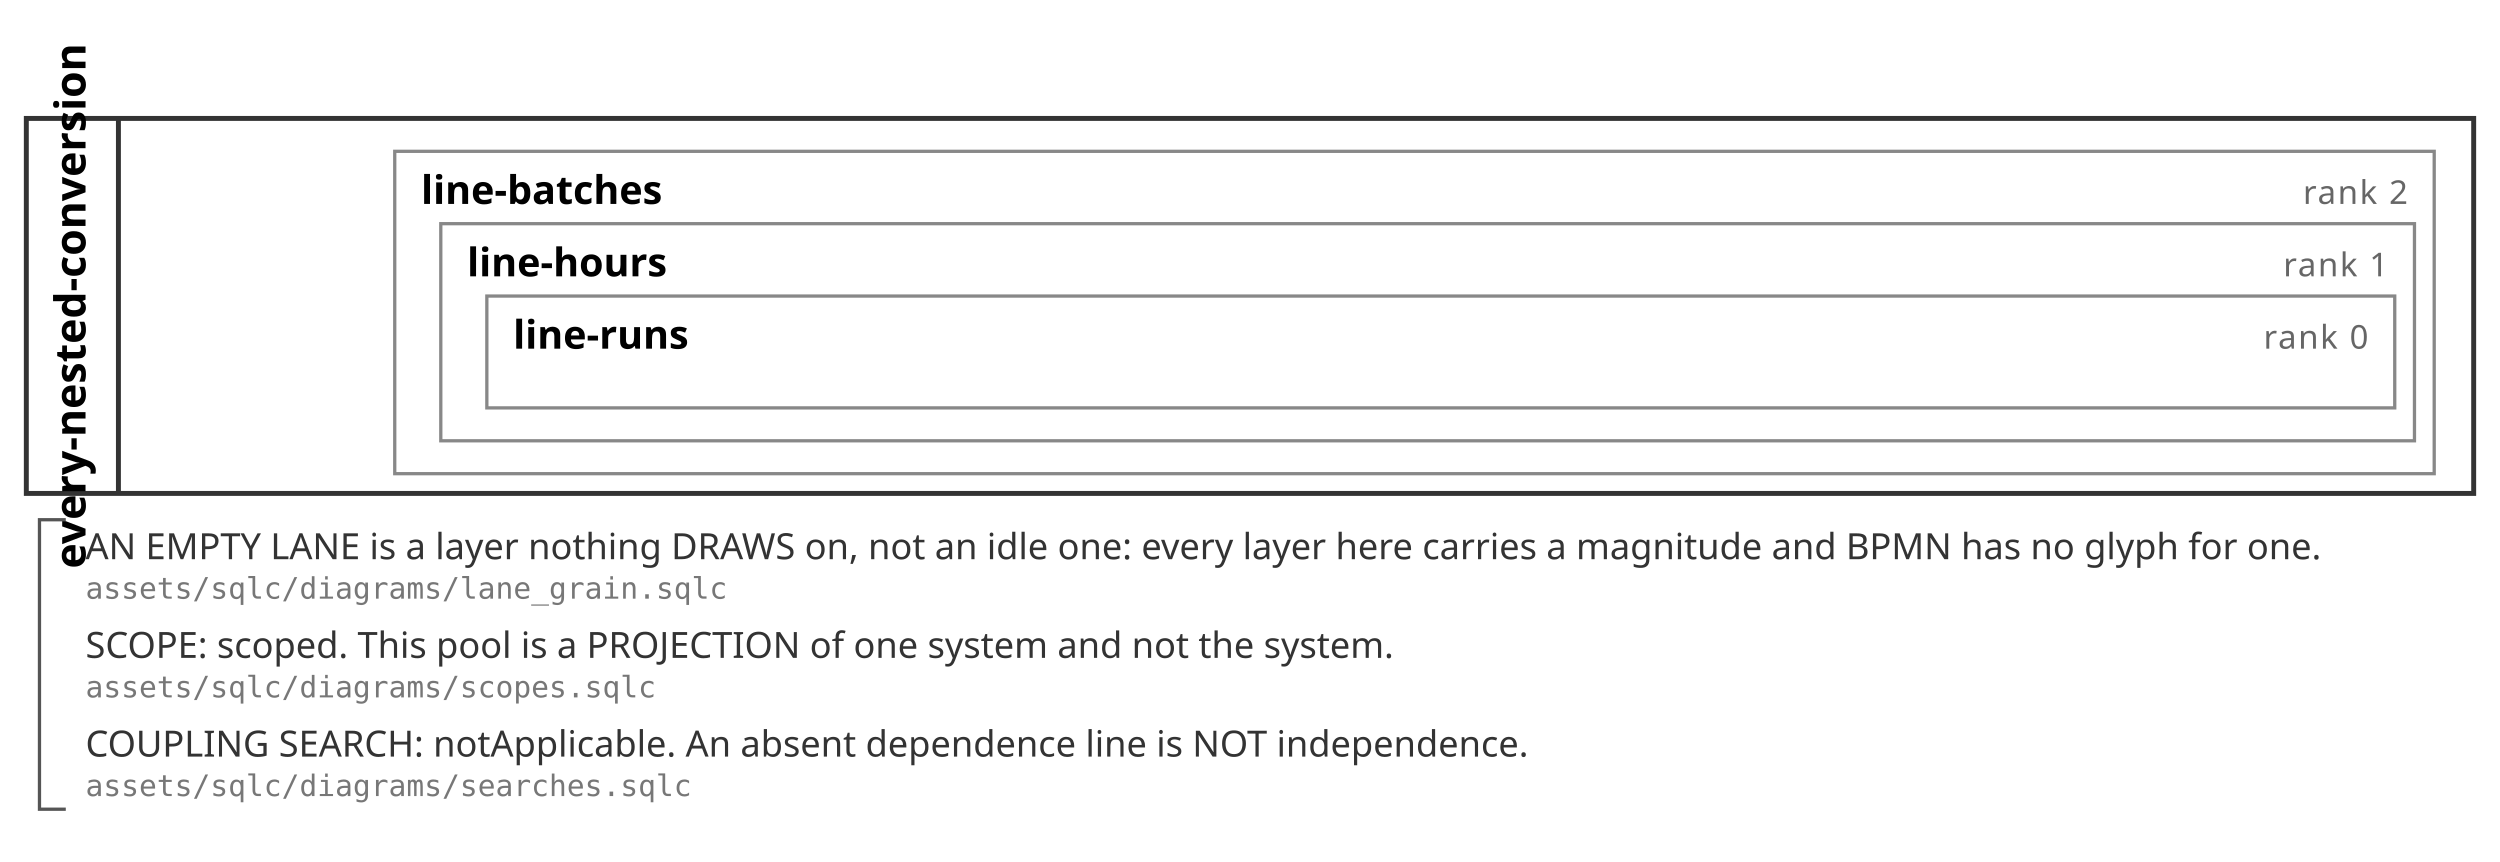
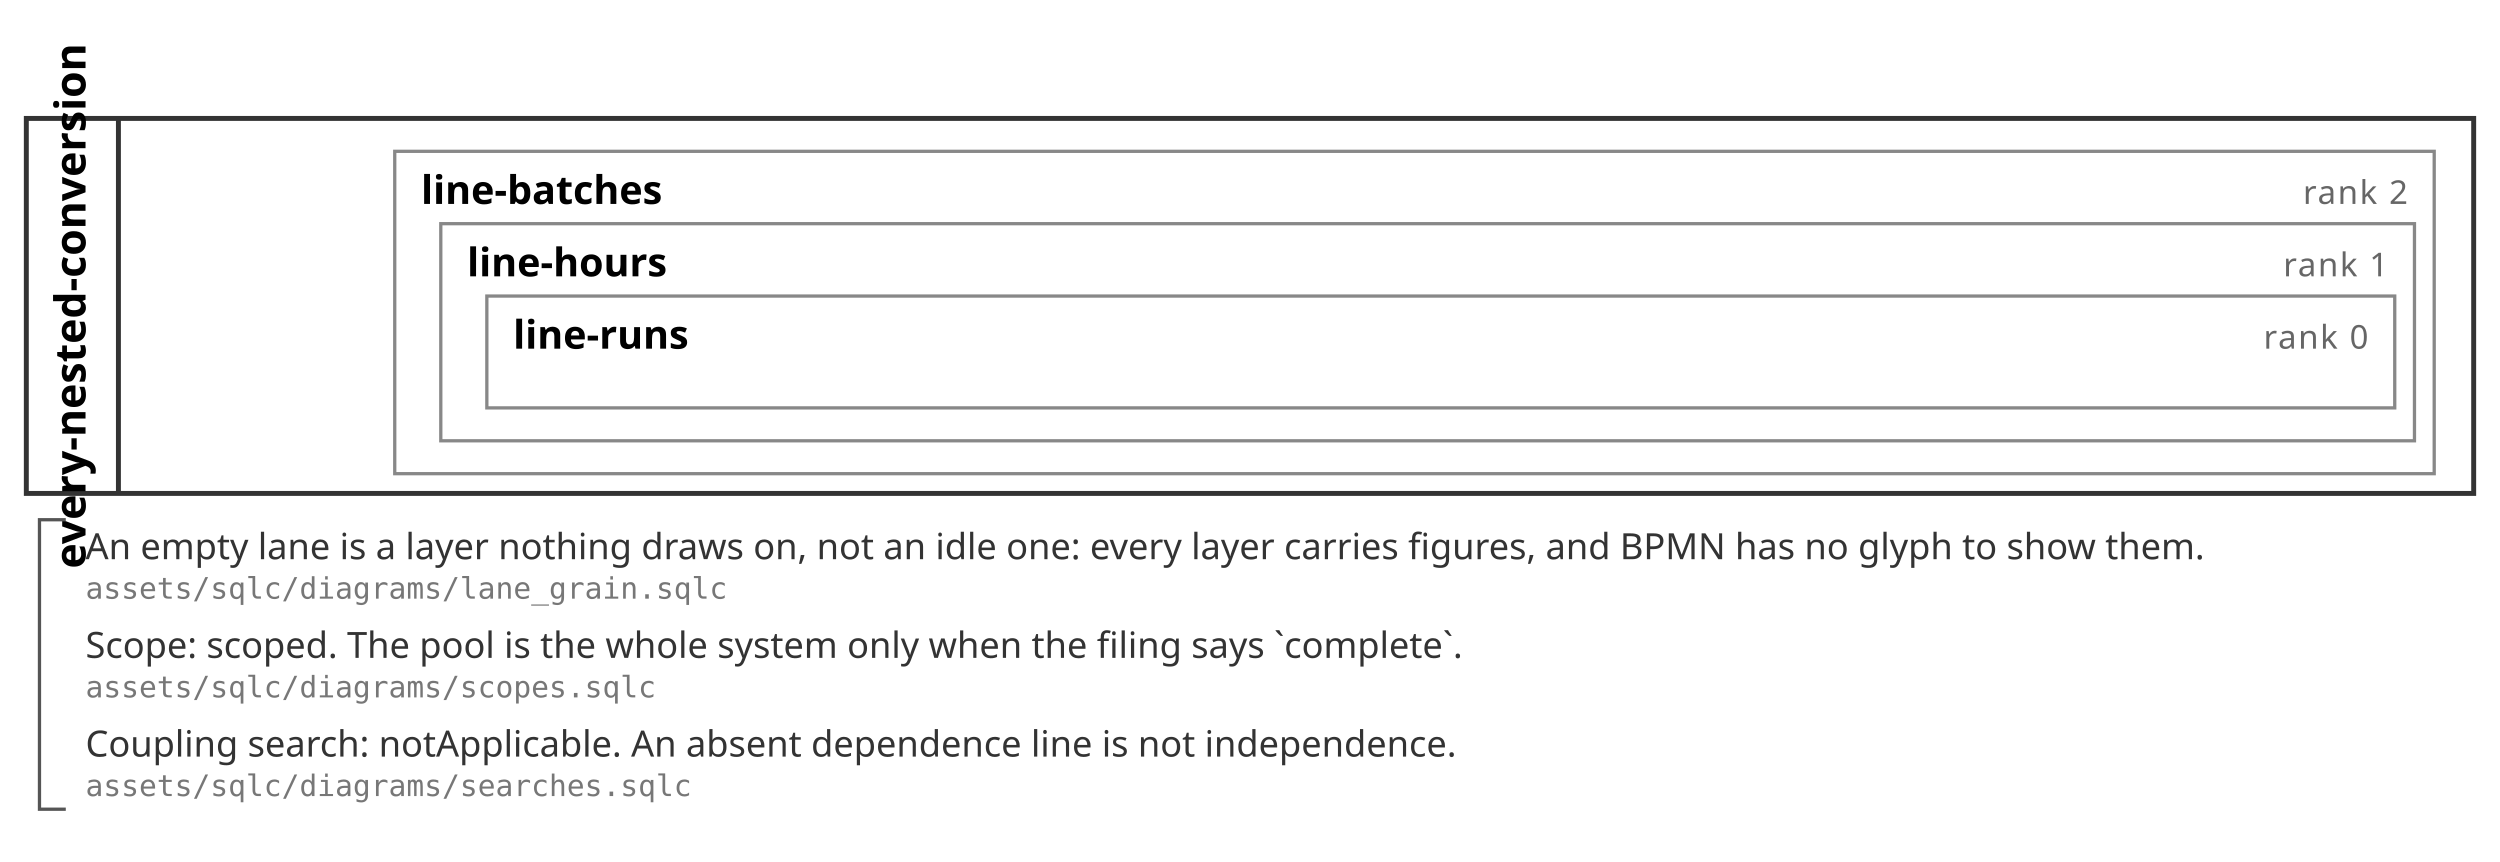
<svg xmlns="http://www.w3.org/2000/svg" viewBox="0 0 760 262" width="760">
  <style>.poolBox{fill:none;stroke:#333;stroke-width:1.5} .laneBox{fill:none;stroke:#888} .activity{fill:#f4f4f4;stroke:#555} .task{stroke-width:1} .callActivity{stroke-width:3.5} .subProcess{stroke-width:1} .marker{fill:none;stroke:#555;stroke-width:1} .laneName{font:12px sans-serif;font-weight:600} .nodeName{font:11px sans-serif} .poolName{font:13px sans-serif;font-weight:700} .rankName{font:10px sans-serif;fill:#666;letter-spacing:.5px} .refuted{stroke:#b00;stroke-width:2.5} .coverName{font:10px sans-serif;fill:#888} .groupBox{fill:none;stroke:#555;stroke-width:1.5;stroke-dasharray:6 4} .groupName{font:10px sans-serif;fill:#555;font-style:italic} .depLine{fill:none;stroke:#555;stroke-width:1.2;stroke-dasharray:3 3} .noteBox{fill:none;stroke:#555;stroke-width:1} .noteText{font:11px sans-serif;fill:#333} .noteCite{font:9px monospace;fill:#777}</style>
  <defs>
    <marker id="depArrow" viewBox="0 0 8 8" refX="7" refY="4" markerWidth="7" markerHeight="7" orient="auto">
      <path d="M0 0 L8 4 L0 8" fill="none" stroke="#555" />
    </marker>
  </defs>
  <g class="pool" data-filing="every-nested-conversion" id="pool-every-nested-conversion">
    <rect id="pool-every-nested-conversion-box" x="8" y="36" width="744" height="114" class="poolBox" />
    <path id="pool-every-nested-conversion-band" d="M36 36 v114" class="poolBox" />
    <text id="pool-every-nested-conversion-name" transform="translate(26,93) rotate(-90)" text-anchor="middle" class="poolName">every-nested-conversion</text>
  </g>
  <g class="lane" data-layer="line-batches" data-rank="2" id="lane_every-nested-conversion_line-batches">
    <rect id="lane_every-nested-conversion_line-batches-box" x="120" y="46" width="620" height="98" class="laneBox" />
    <a href="../graphs/model-layers.svg#lane_every-nested-conversion_line-batches">
      <text id="lane_every-nested-conversion_line-batches-name" x="128" y="62" class="laneName">line-batches</text>
    </a>
    <text id="lane_every-nested-conversion_line-batches-rank" x="732" y="62" class="rankName" text-anchor="end">rank 2</text>
    <g class="lane" data-layer="line-hours" data-rank="1" id="lane_every-nested-conversion_line-hours">
      <rect id="lane_every-nested-conversion_line-hours-box" x="134" y="68" width="600" height="66" class="laneBox" />
      <a href="../graphs/model-layers.svg#lane_every-nested-conversion_line-hours">
        <text id="lane_every-nested-conversion_line-hours-name" x="142" y="84" class="laneName">line-hours</text>
      </a>
      <text id="lane_every-nested-conversion_line-hours-rank" x="726" y="84" class="rankName" text-anchor="end">rank 1</text>
      <g class="lane" data-layer="line-runs" data-rank="0" id="lane_every-nested-conversion_line-runs">
        <rect id="lane_every-nested-conversion_line-runs-box" x="148" y="90" width="580" height="34" class="laneBox" />
        <a href="../graphs/model-layers.svg#lane_every-nested-conversion_line-runs">
          <text id="lane_every-nested-conversion_line-runs-name" x="156" y="106" class="laneName">line-runs</text>
        </a>
        <text id="lane_every-nested-conversion_line-runs-rank" x="720" y="106" class="rankName" text-anchor="end">rank 0</text>
      </g>
    </g>
  </g>
  <g class="note" id="legend">
    <path id="legend-bracket" d="M20 158 h-8 v88 h8" class="noteBox" />
-     <text id="legend-0-says" x="26" y="170" class="noteText">AN EMPTY LANE is a layer nothing DRAWS on, not an idle one: every layer here carries a magnitude and BPMN has no glyph for one.</text>
+     <text id="legend-0-says" x="26" y="170" class="noteText">An empty lane is a layer nothing draws on, not an idle one: every layer carries figures, and BPMN has no glyph to show them.</text>
    <text id="legend-0-source" x="26" y="182" class="noteCite">assets/sqlc/diagrams/lane_grain.sqlc</text>
-     <text id="legend-1-says" x="26" y="200" class="noteText">SCOPE: scoped. This pool is a PROJECTION of one system and not the system.</text>
+     <text id="legend-1-says" x="26" y="200" class="noteText">Scope: scoped. The pool is the whole system only when the filing says `complete`.</text>
    <text id="legend-1-source" x="26" y="212" class="noteCite">assets/sqlc/diagrams/scopes.sqlc</text>
-     <text id="legend-2-says" x="26" y="230" class="noteText">COUPLING SEARCH: notApplicable. An absent dependence line is NOT independence.</text>
+     <text id="legend-2-says" x="26" y="230" class="noteText">Coupling search: notApplicable. An absent dependence line is not independence.</text>
    <text id="legend-2-source" x="26" y="242" class="noteCite">assets/sqlc/diagrams/searches.sqlc</text>
  </g>
</svg>
